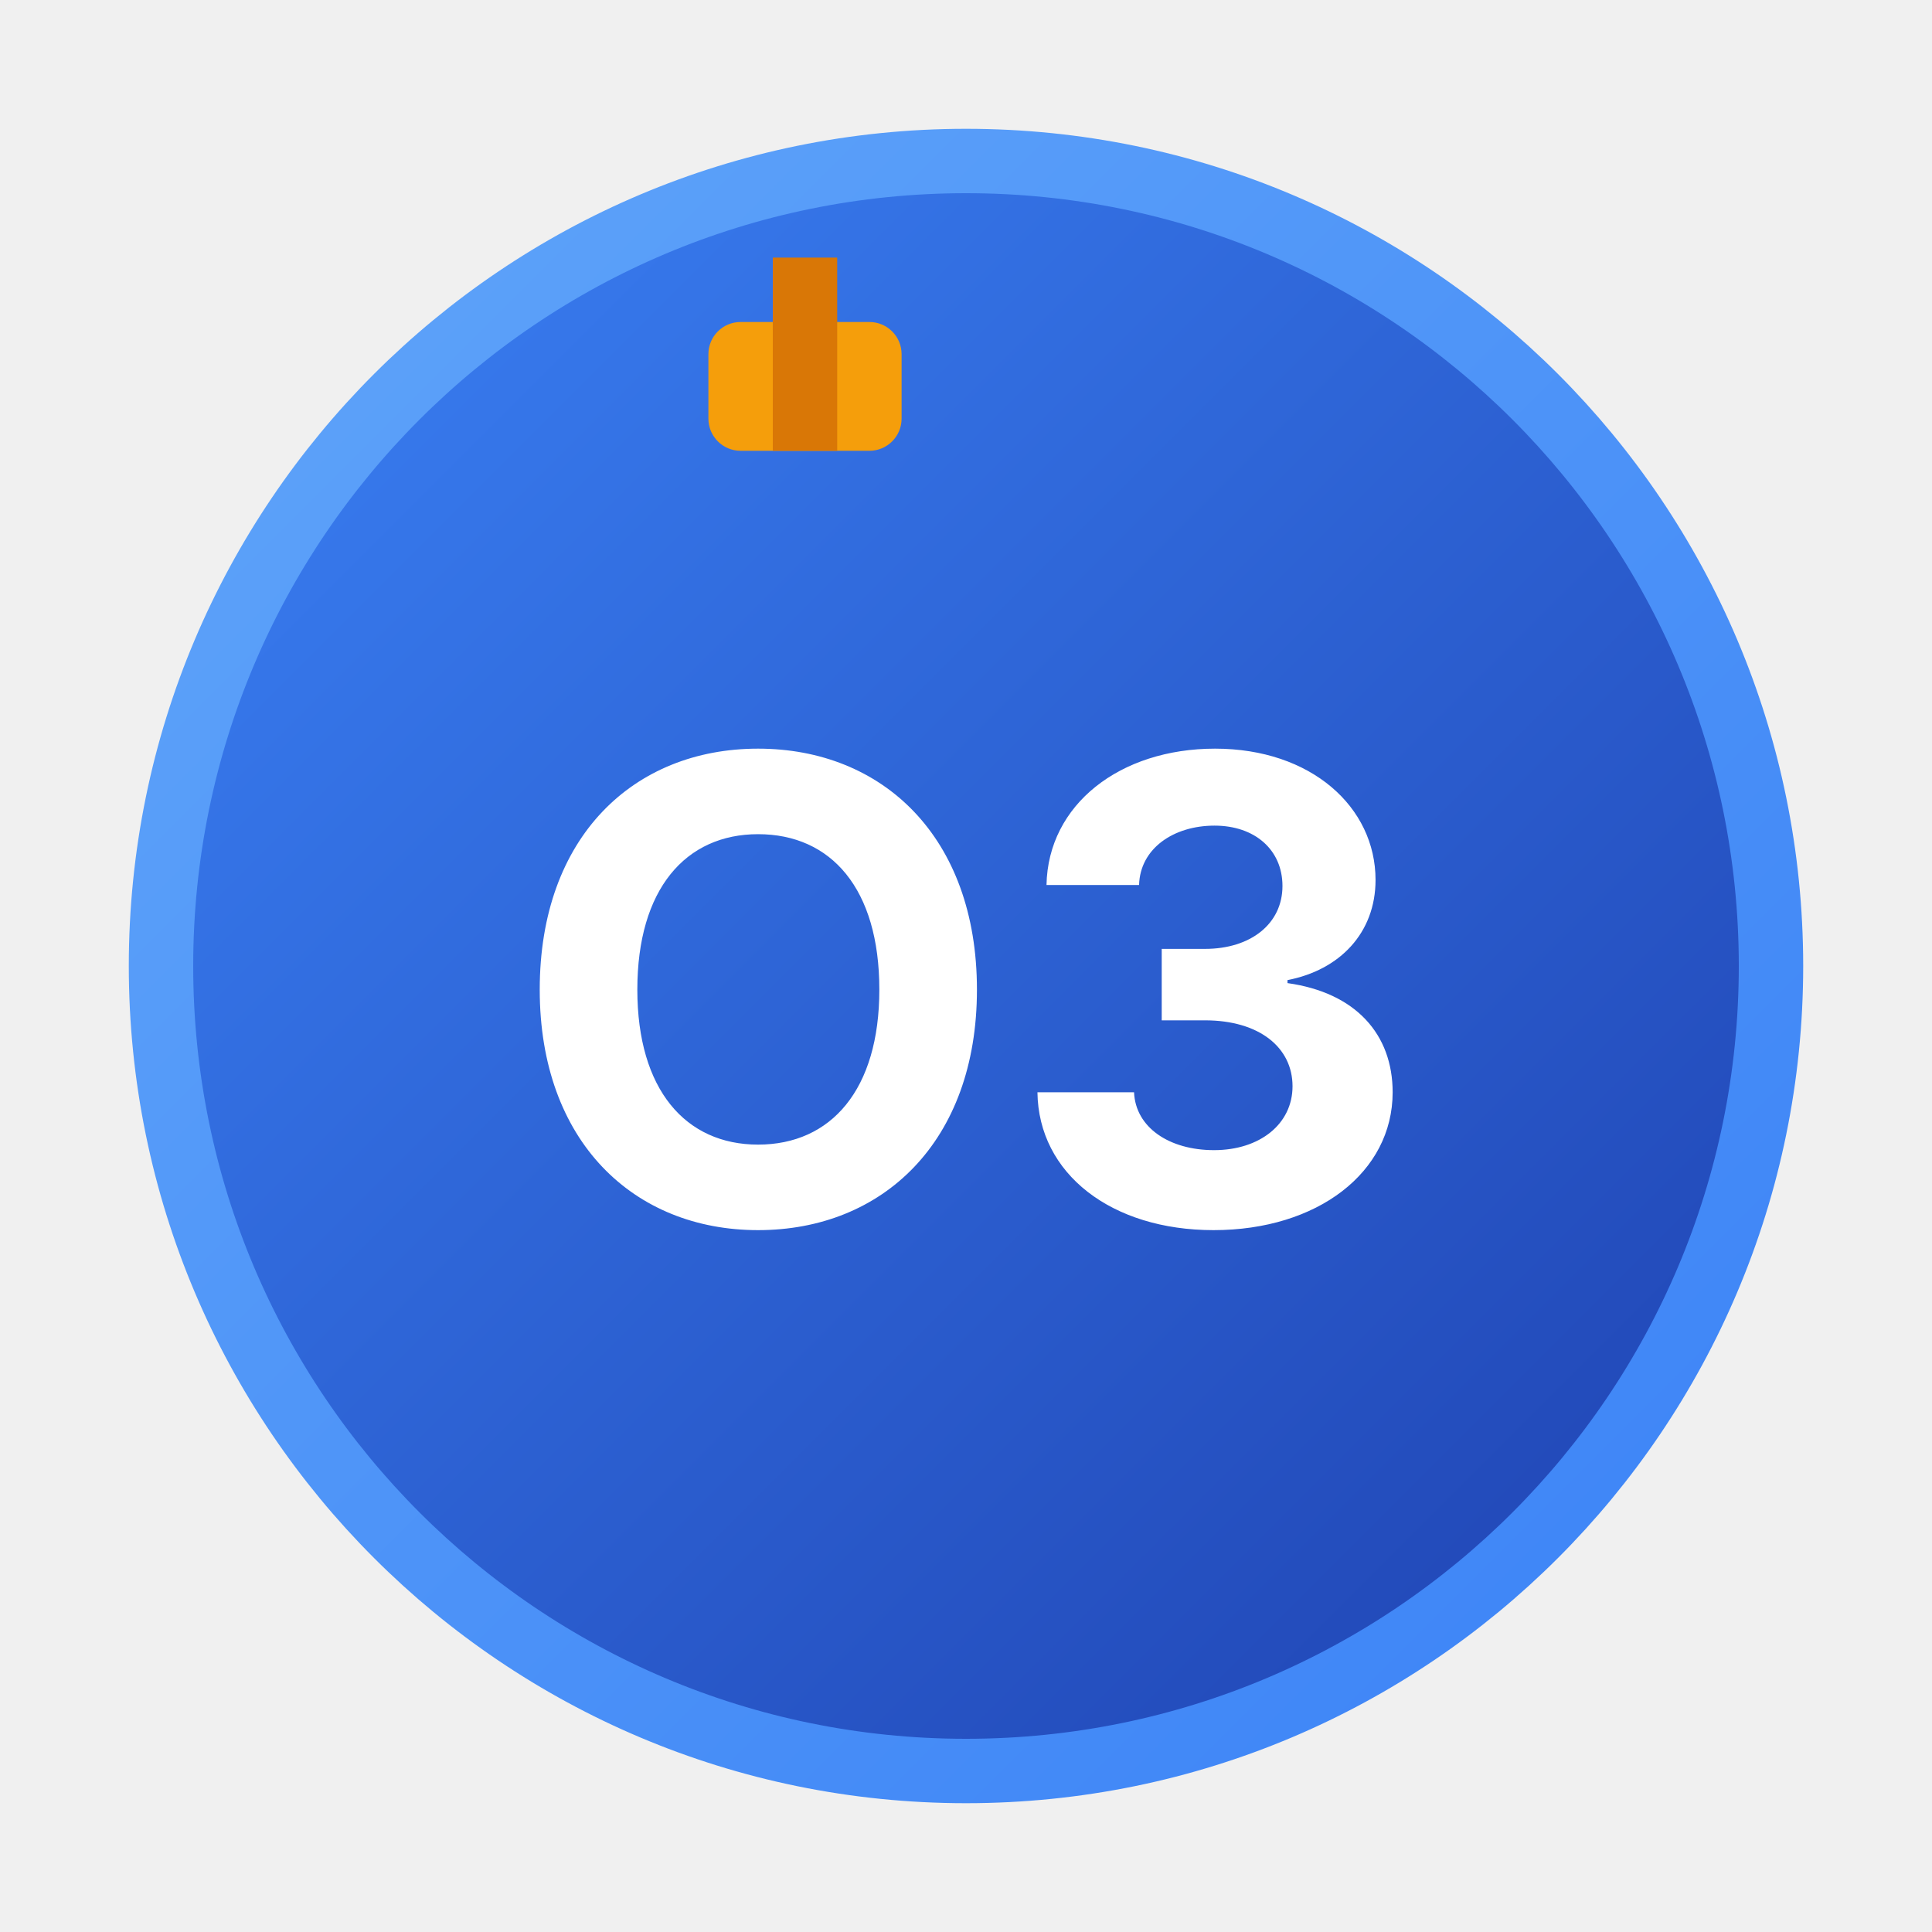
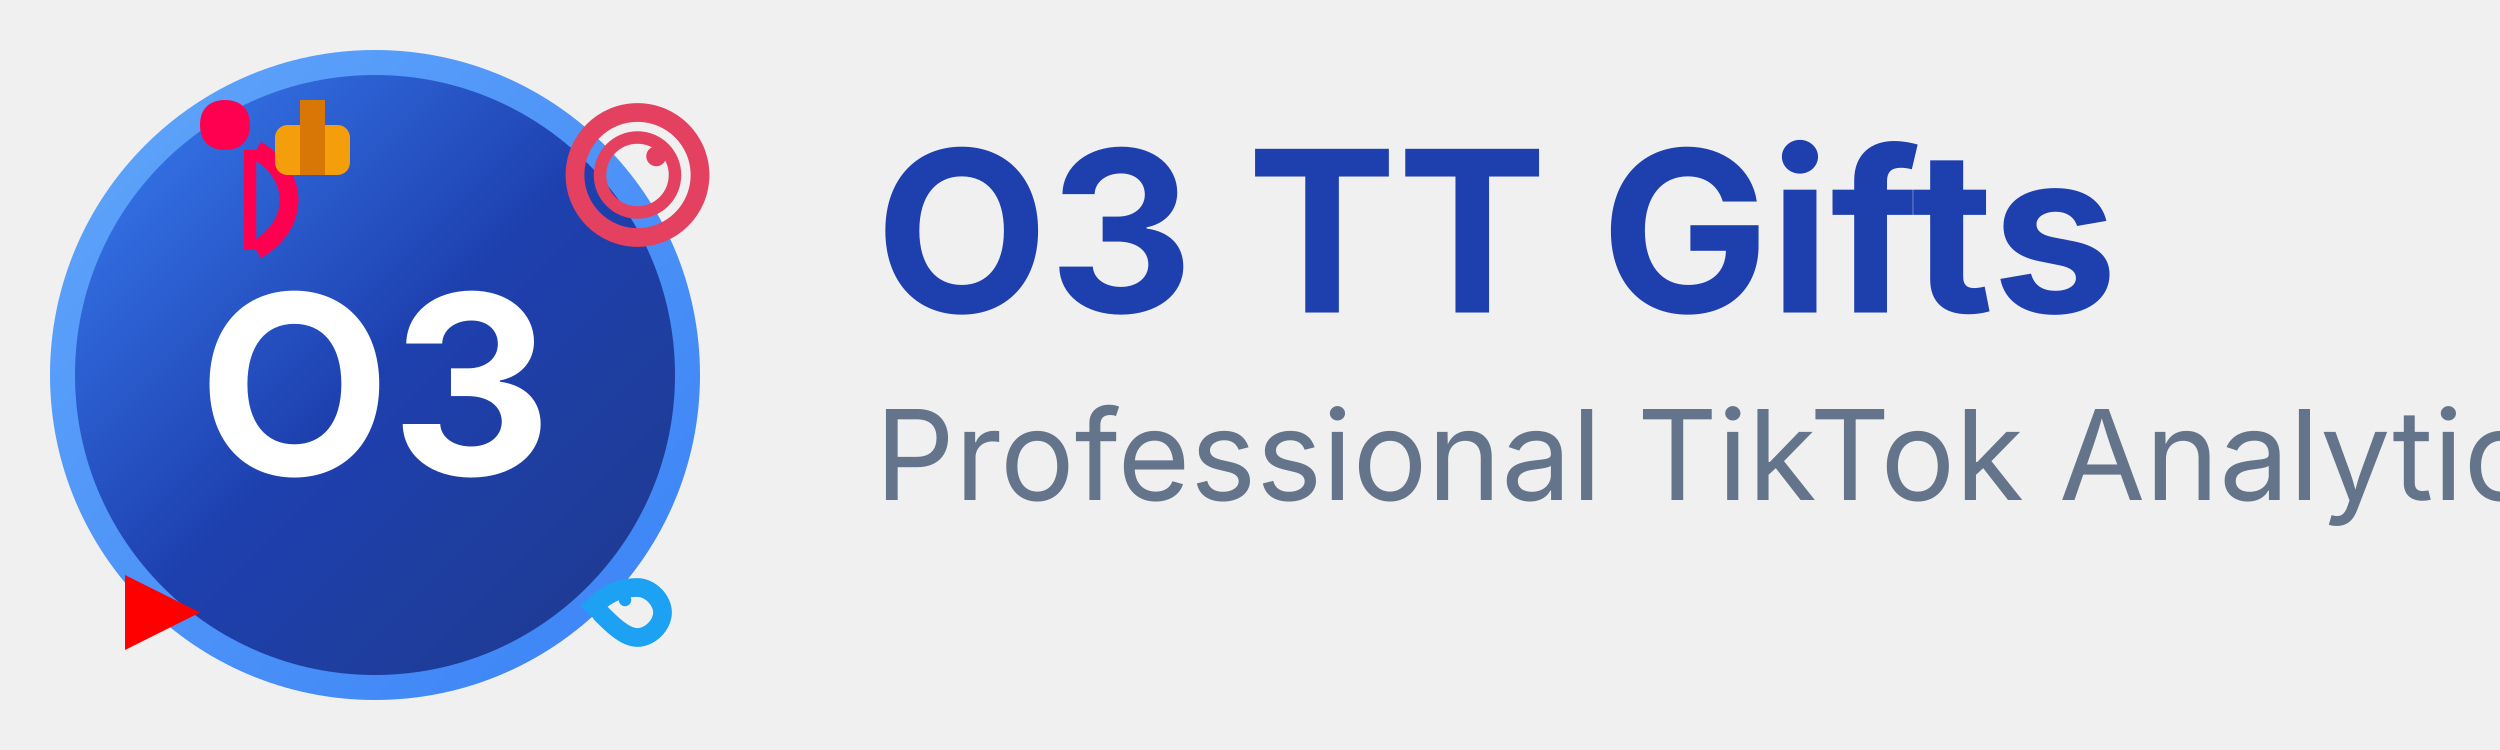
- <svg xmlns="http://www.w3.org/2000/svg" width="60" height="60" viewBox="0 0 60 60" fill="none">
-   <circle cx="30" cy="30" r="25" fill="url(#gradient1)" stroke="url(#gradient2)" stroke-width="2" />
+ <svg xmlns="http://www.w3.org/2000/svg" width="200" height="60" viewBox="0 0 200 60" fill="none">
+   <circle cx="30" cy="30" r="25" fill="url(#logoGradient)" stroke="url(#logoStroke)" stroke-width="2" />
  <text x="30" y="38" text-anchor="middle" font-family="Inter, sans-serif" font-size="20" font-weight="bold" fill="white">O3</text>
+   <g transform="translate(12, 8)">
+     <path d="M8 2 C8 0.5 7 0 6 0 C5 0 4 0.5 4 2 C4 3.5 5 4 6 4 C7 4 8 3.5 8 2 Z" fill="#ff0050" />
+     <rect x="7.5" y="4" width="1" height="8" fill="#ff0050" />
+     <path d="M8.5 4 C12 6 12 10 8.5 12" stroke="#ff0050" stroke-width="1.5" fill="none" />
+   </g>
+   <g transform="translate(45, 8)">
+     <circle cx="6" cy="6" r="5" fill="none" stroke="#E4405F" stroke-width="1.5" />
+     <circle cx="6" cy="6" r="3" fill="none" stroke="#E4405F" stroke-width="1" />
+     <circle cx="7.5" cy="4.5" r="0.8" fill="#E4405F" />
+   </g>
+   <g transform="translate(8, 45)">
+     <path d="M2 1 L8 4 L2 7 Z" fill="#FF0000" />
+   </g>
+   <g transform="translate(45, 45)">
+     <path d="M2 4 C3 3 4 2 6 2 C7 2 8 3 8 4 C8 5 7 6 6 6 C5 6 4 5 3 4" stroke="#1DA1F2" stroke-width="1.5" fill="none" />
+     <circle cx="5" cy="3" r="0.5" fill="#1DA1F2" />
+   </g>
  <g transform="translate(22, 8)">
    <rect x="0" y="2" width="6" height="4" fill="#f59e0b" rx="1" />
    <rect x="2" y="0" width="2" height="6" fill="#d97706" />
  </g>
+   <text x="70" y="25" font-family="Inter, sans-serif" font-size="18" font-weight="700" fill="#1e40af">O3 TT Gifts</text>
+   <text x="70" y="40" font-family="Inter, sans-serif" font-size="10" font-weight="400" fill="#64748b">Professional TikTok Analytics</text>
  <defs>
-     <linearGradient id="gradient1" x1="0%" y1="0%" x2="100%" y2="100%">
+     <linearGradient id="logoGradient" x1="0%" y1="0%" x2="100%" y2="100%">
      <stop offset="0%" style="stop-color:#3b82f6;stop-opacity:1" />
-       <stop offset="100%" style="stop-color:#1e40af;stop-opacity:1" />
+       <stop offset="50%" style="stop-color:#1e40af;stop-opacity:1" />
+       <stop offset="100%" style="stop-color:#1e3a8a;stop-opacity:1" />
    </linearGradient>
-     <linearGradient id="gradient2" x1="0%" y1="0%" x2="100%" y2="100%">
+     <linearGradient id="logoStroke" x1="0%" y1="0%" x2="100%" y2="100%">
      <stop offset="0%" style="stop-color:#60a5fa;stop-opacity:1" />
      <stop offset="100%" style="stop-color:#3b82f6;stop-opacity:1" />
    </linearGradient>
  </defs>
</svg>
